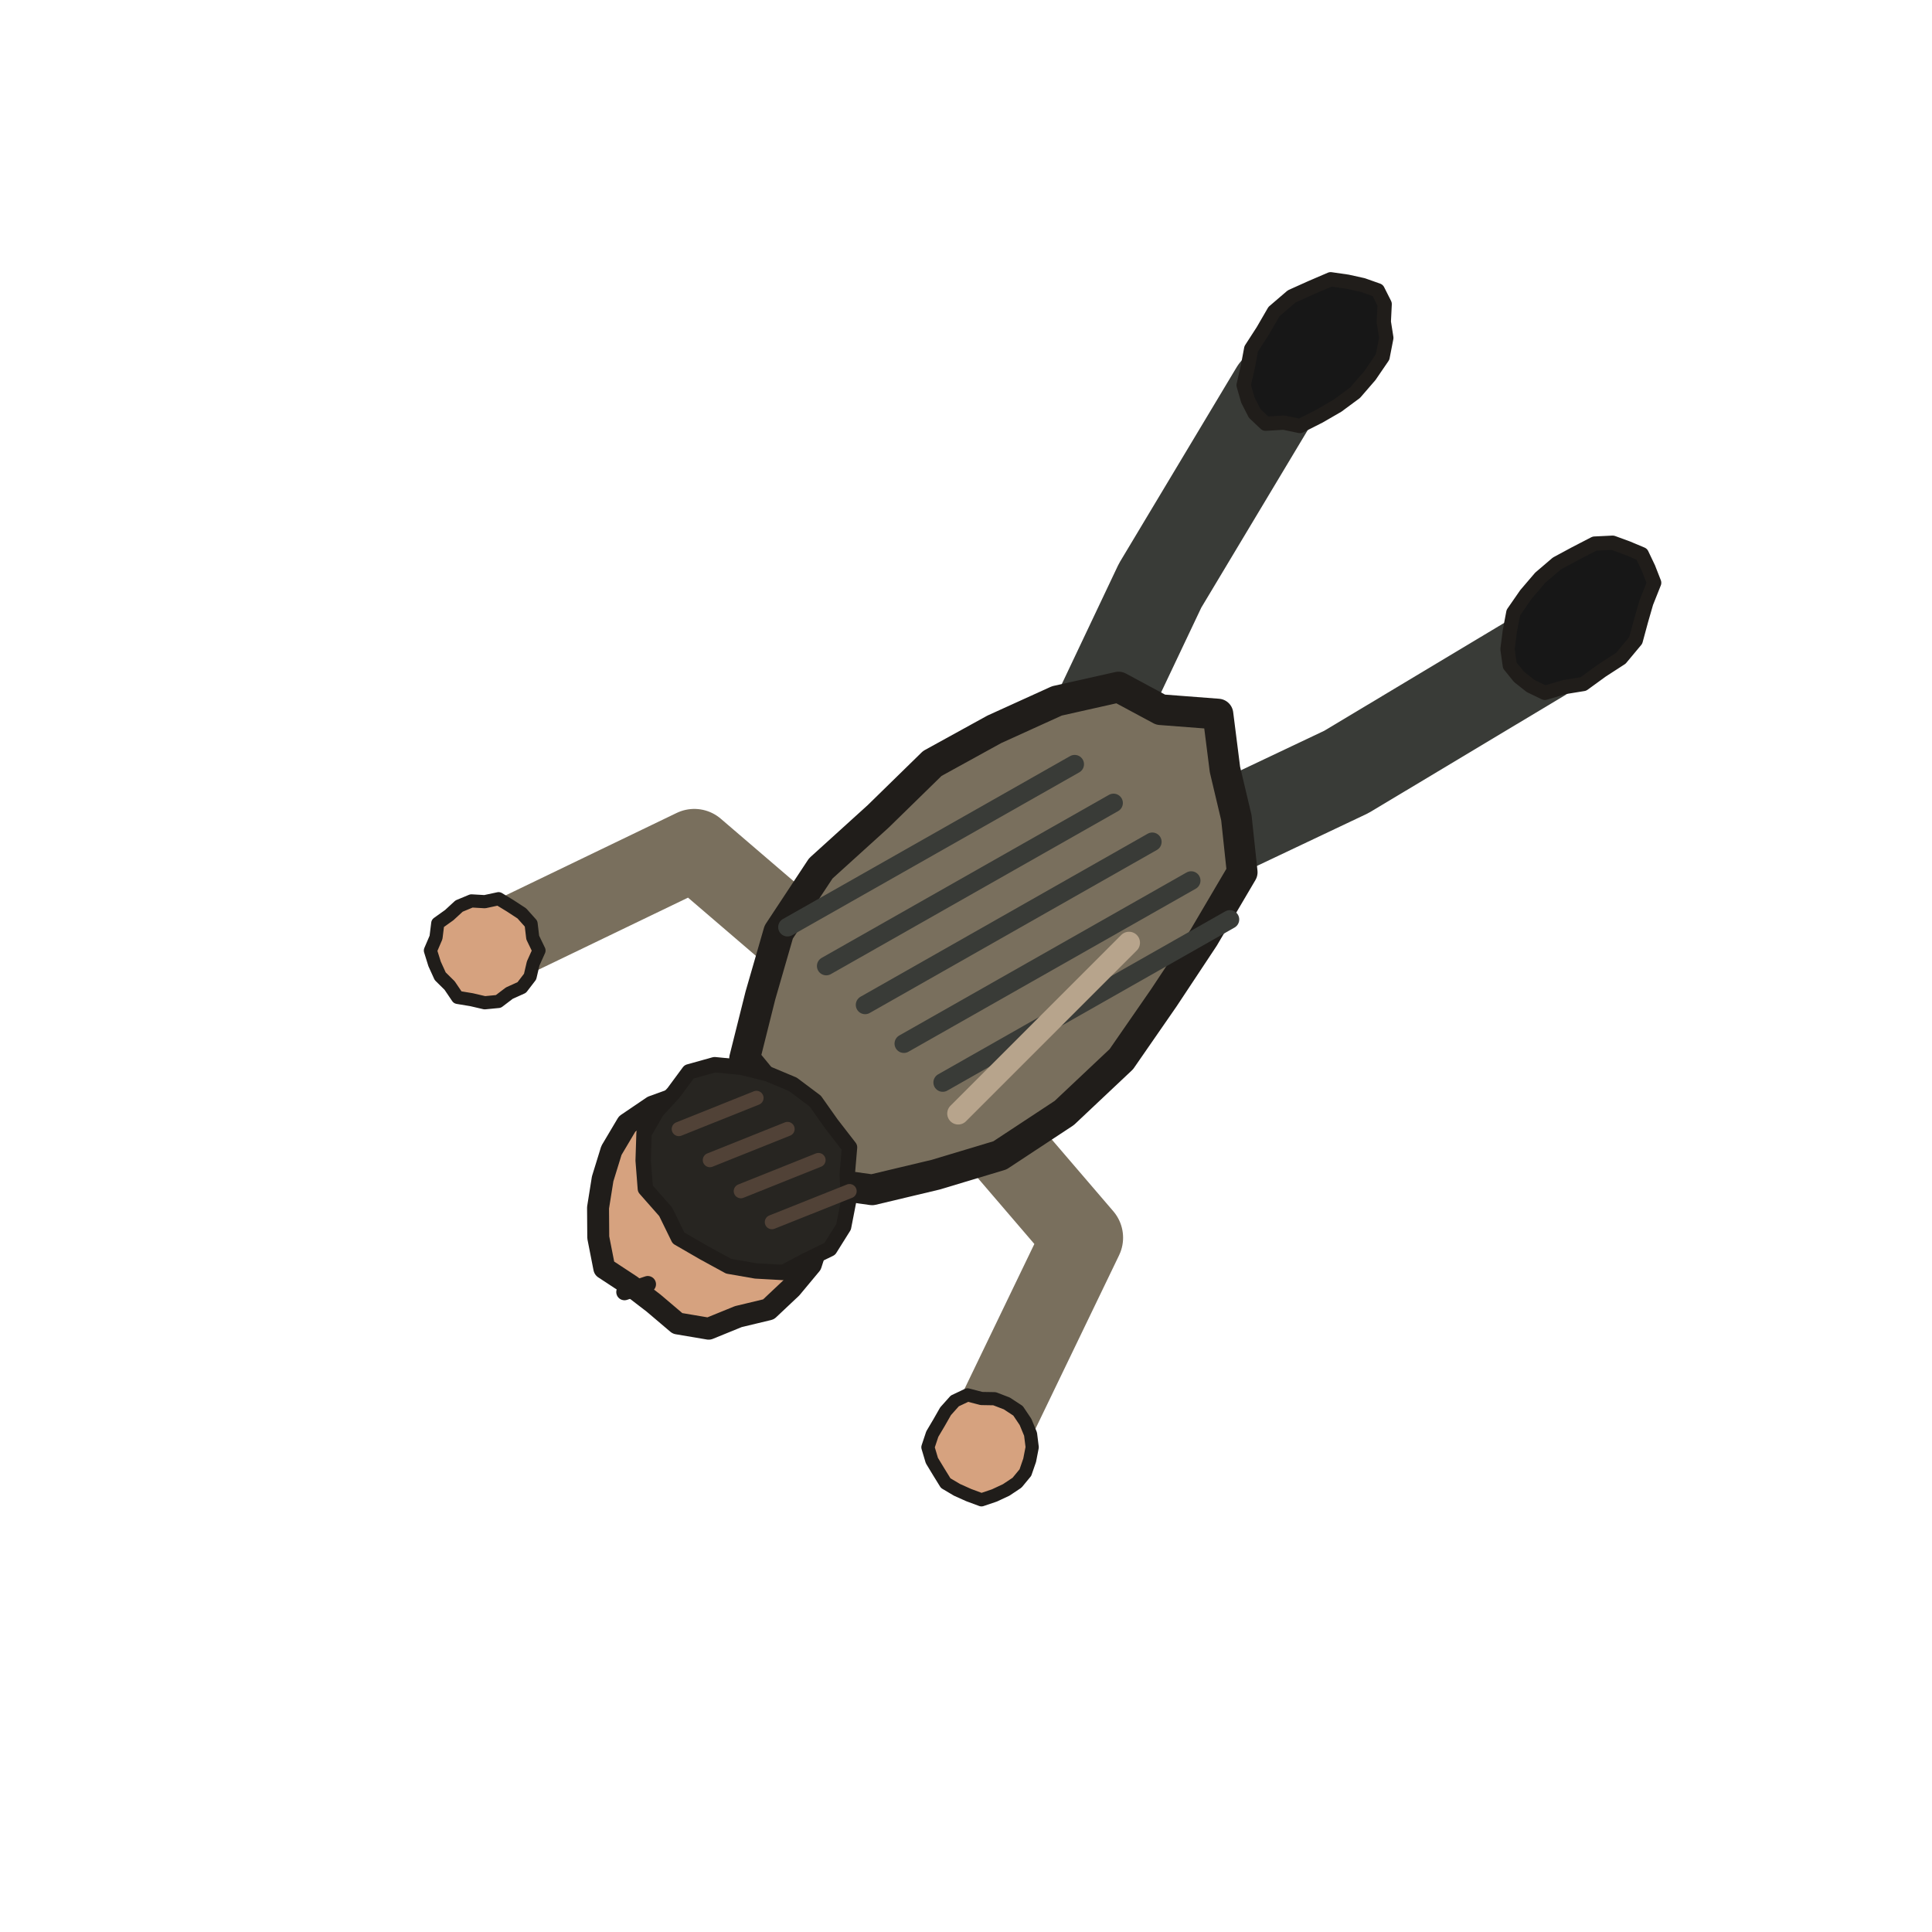
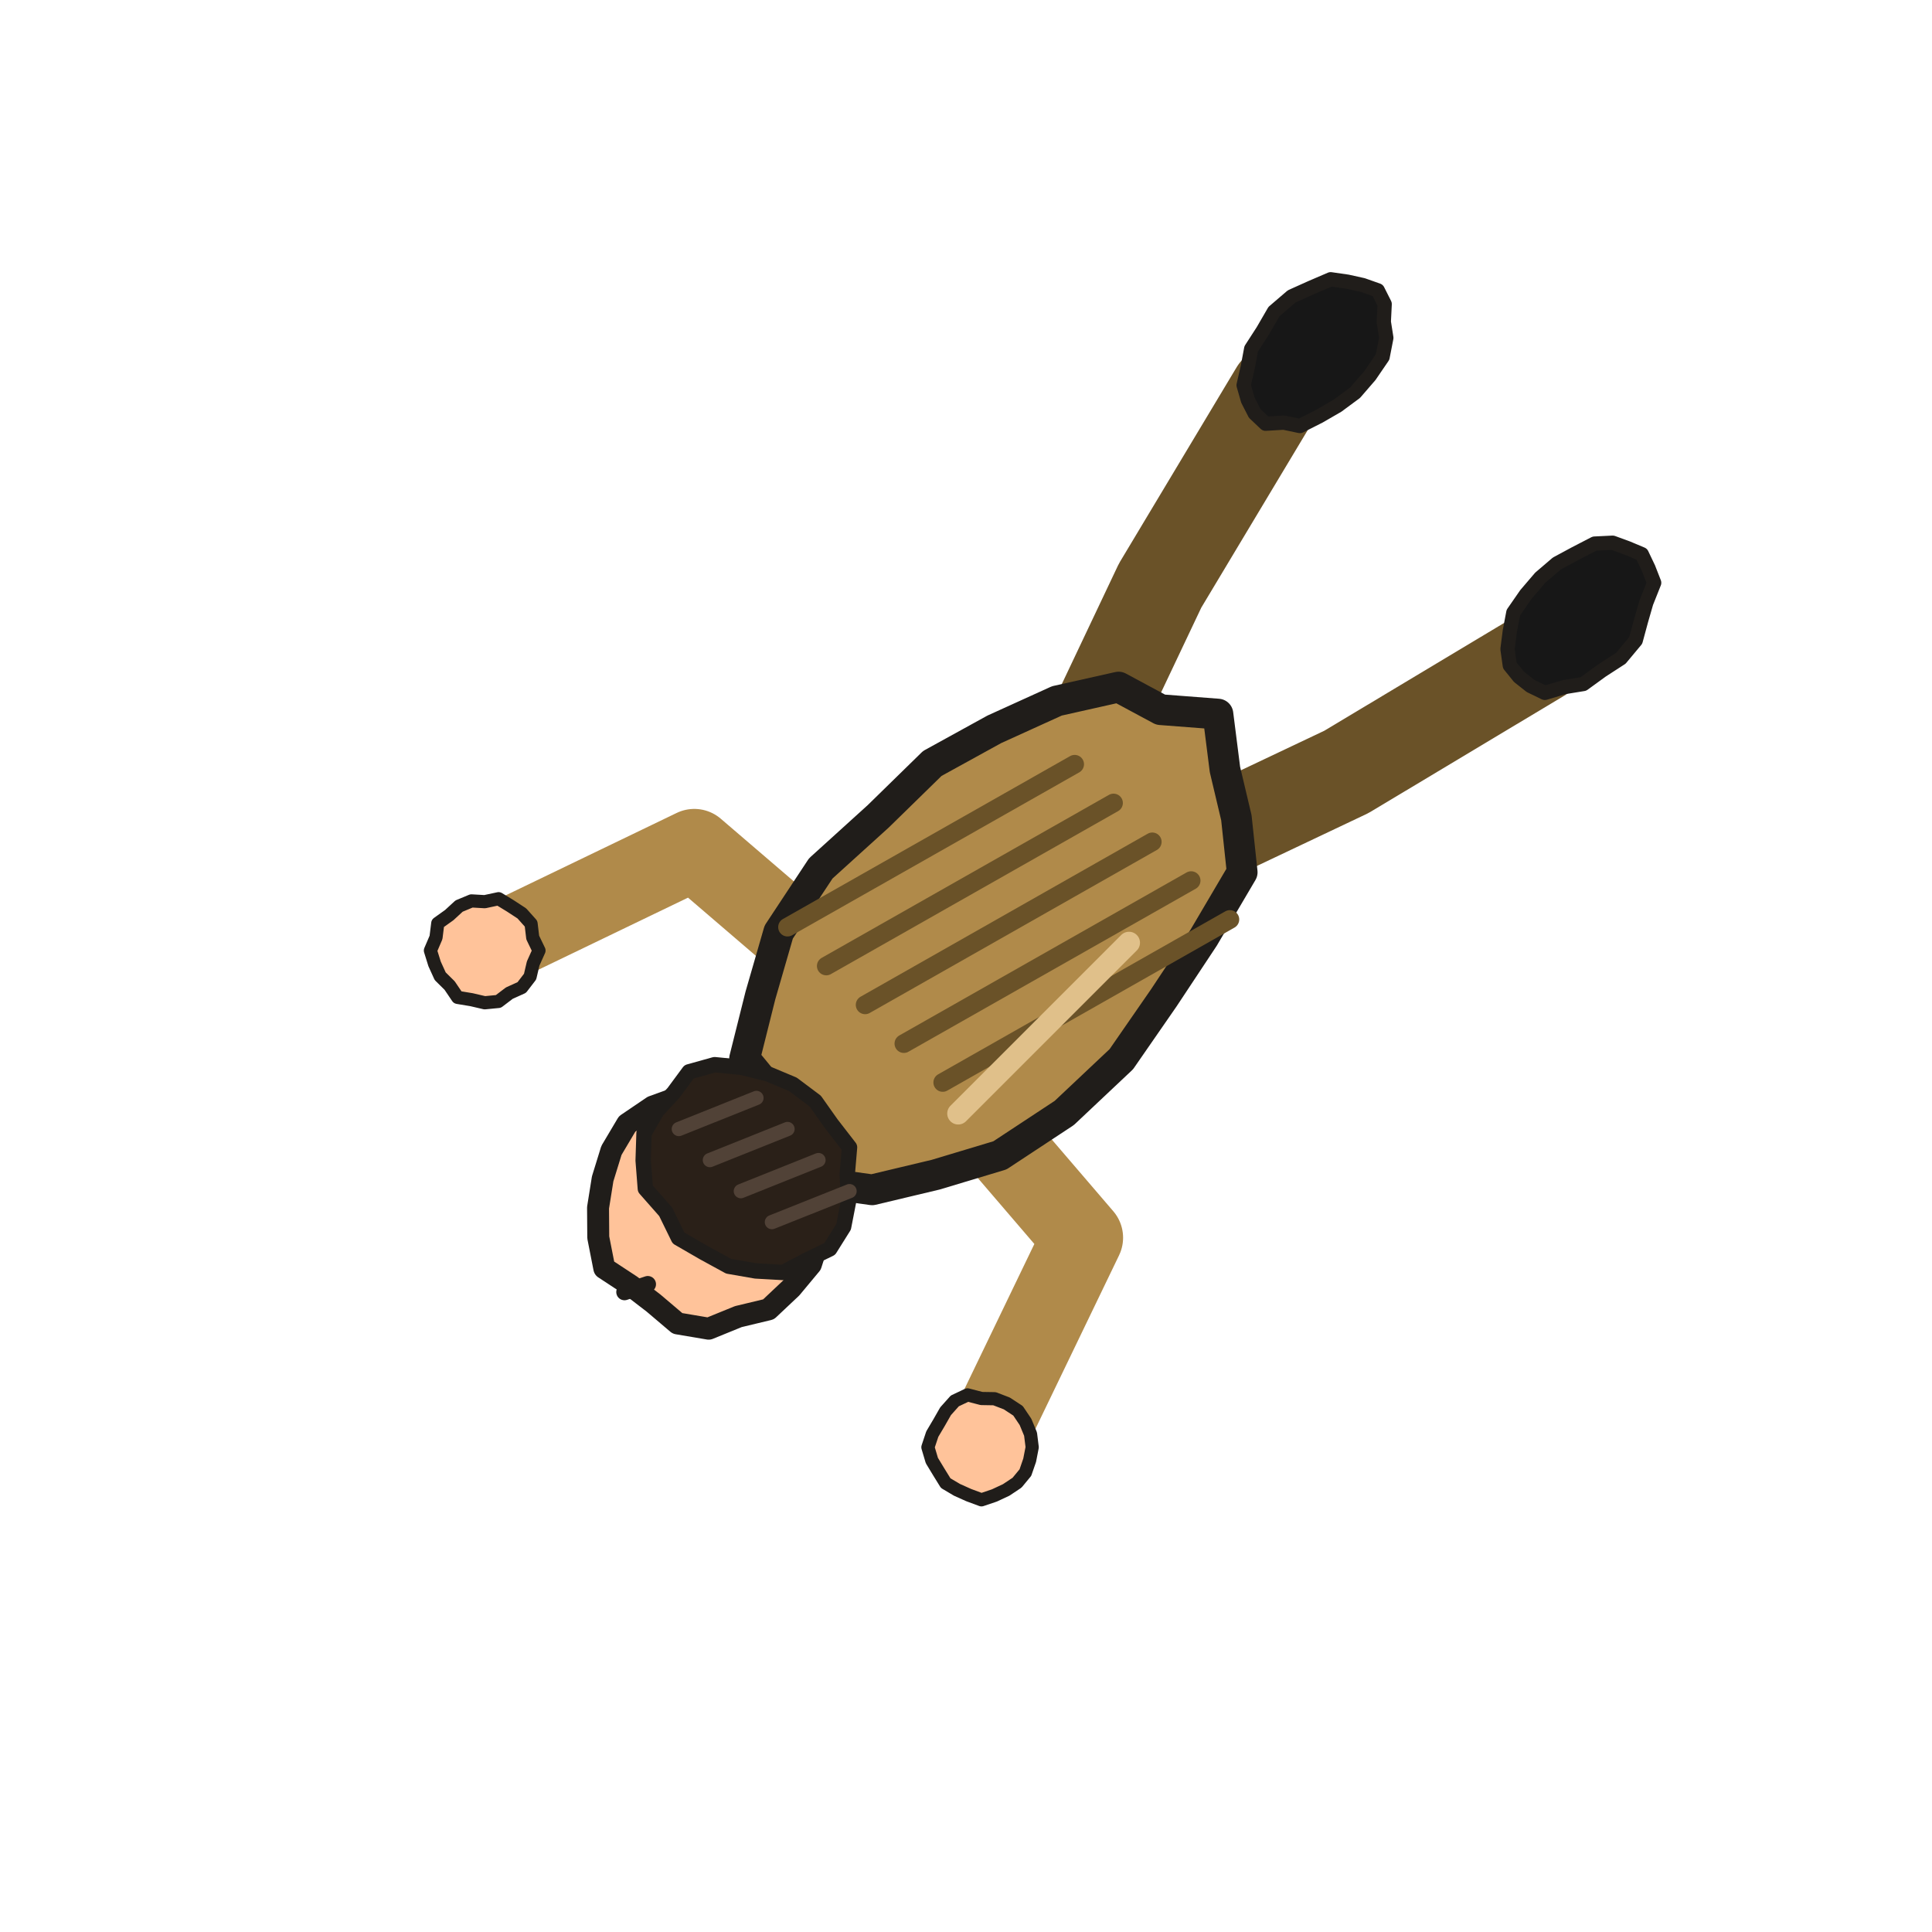
<svg xmlns="http://www.w3.org/2000/svg" width="176" height="176" viewBox="0 0 176 176">
-   <polyline points="109.21,76.69 122.65,70.32 140.33,59.72" fill="none" stroke="#393b37" stroke-width="8.50" stroke-linejoin="round" stroke-linecap="round" />
+   <polyline points="109.21,76.69 122.65,70.32 140.33,59.72" fill="none" stroke="#6a5228" stroke-width="8.50" stroke-linejoin="round" stroke-linecap="round" />
  <polygon points="138.38,61.66 137.54,60.62 137.33,59.13 137.54,57.50 137.86,55.81 139.01,54.15 140.31,52.63 141.83,51.33 143.50,50.43 145.26,49.52 146.91,49.44 148.25,49.93 149.56,50.48 150.17,51.76 150.69,53.09 149.97,54.90 149.50,56.53 149.01,58.34 147.65,59.97 145.92,61.09 144.24,62.31 142.52,62.59 140.73,63.12 139.43,62.49" fill="#171717" stroke="#201d1a" stroke-width="1.30" stroke-linejoin="round" stroke-linecap="round" />
-   <polyline points="99.31,66.79 105.68,53.35 116.28,35.67" fill="none" stroke="#393b37" stroke-width="8.50" stroke-linejoin="round" stroke-linecap="round" />
+   <polyline points="99.31,66.79 105.68,53.35 116.28,35.67" fill="none" stroke="#6a5228" stroke-width="8.50" stroke-linejoin="round" stroke-linecap="round" />
  <polygon points="114.30,37.66 113.68,36.45 113.29,35.09 113.67,33.43 113.98,31.78 115.04,30.14 116.06,28.38 117.67,27.00 119.45,26.20 121.22,25.44 122.75,25.66 124.15,25.97 125.51,26.45 126.14,27.70 126.06,29.32 126.29,30.78 125.95,32.52 124.79,34.22 123.45,35.77 121.84,36.96 120.18,37.92 118.42,38.81 116.95,38.50 115.29,38.60" fill="#171717" stroke="#201d1a" stroke-width="1.30" stroke-linejoin="round" stroke-linecap="round" />
-   <polyline points="90.12,102.85 98.61,112.75 89.41,131.84" fill="none" stroke="#796f5d" stroke-width="7.40" stroke-linejoin="round" stroke-linecap="round" />
-   <polygon points="86.15,135.11 85.52,134.09 84.89,133.05 84.53,131.84 84.93,130.64 85.54,129.61 86.14,128.56 86.98,127.62 88.14,127.07 89.41,127.40 90.60,127.42 91.72,127.85 92.74,128.52 93.42,129.53 93.88,130.64 94.03,131.84 93.80,133.02 93.41,134.15 92.65,135.07 91.66,135.73 90.59,136.23 89.41,136.63 88.25,136.20 87.18,135.72" fill="#d6a27f" stroke="#201d1a" stroke-width="1.20" stroke-linejoin="round" stroke-linecap="round" />
-   <polyline points="73.15,85.88 63.25,77.39 44.16,86.59" fill="none" stroke="#796f5d" stroke-width="7.40" stroke-linejoin="round" stroke-linecap="round" />
-   <polygon points="40.96,89.78 40.10,88.93 39.59,87.81 39.21,86.59 39.72,85.40 39.88,84.11 40.93,83.36 41.82,82.54 42.95,82.07 44.16,82.14 45.42,81.87 46.50,82.53 47.54,83.21 48.38,84.15 48.53,85.41 49.10,86.59 48.57,87.77 48.29,88.97 47.53,89.96 46.40,90.47 45.40,91.23 44.16,91.35 42.96,91.07 41.69,90.86" fill="#d6a27f" stroke="#201d1a" stroke-width="1.20" stroke-linejoin="round" stroke-linecap="round" />
-   <polygon points="71.13,104.87 70.62,99.84 67.83,96.44 69.27,90.69 70.94,84.91 74.77,79.11 80.01,74.36 84.93,69.55 90.58,66.44 96.28,63.85 101.90,62.59 105.73,64.65 110.95,65.05 111.59,70.10 112.63,74.49 113.16,79.46 109.65,85.42 106.02,90.90 102.15,96.49 96.95,101.39 91.09,105.25 85.24,107.01 79.45,108.39 74.48,107.70" fill="#796f5d" stroke="#201d1a" stroke-width="2.80" stroke-linejoin="round" stroke-linecap="round" />
-   <polyline points="112.04,83.76 85.88,98.61" fill="none" stroke="#393b37" stroke-width="1.70" stroke-linejoin="round" stroke-linecap="round" />
-   <polyline points="108.51,80.22 82.34,95.07" fill="none" stroke="#393b37" stroke-width="1.70" stroke-linejoin="round" stroke-linecap="round" />
-   <polyline points="104.97,76.69 78.81,91.54" fill="none" stroke="#393b37" stroke-width="1.70" stroke-linejoin="round" stroke-linecap="round" />
-   <polyline points="101.44,73.15 75.27,88.00" fill="none" stroke="#393b37" stroke-width="1.70" stroke-linejoin="round" stroke-linecap="round" />
-   <polyline points="97.90,69.62 71.74,84.46" fill="none" stroke="#393b37" stroke-width="1.70" stroke-linejoin="round" stroke-linecap="round" />
-   <polyline points="102.85,85.88 87.29,101.44" fill="none" stroke="#b7a48c" stroke-width="2.00" stroke-linejoin="round" stroke-linecap="round" />
-   <polygon points="57.47,117.12 55.05,115.53 54.50,112.73 54.48,110.02 54.90,107.39 55.70,104.80 57.13,102.39 59.46,100.81 62.06,99.87 64.77,98.97 67.57,99.43 70.28,100.30 72.32,102.26 73.96,104.49 75.08,107.04 74.76,109.83 74.72,112.53 73.87,115.18 72.08,117.33 70.01,119.28 67.26,119.94 64.56,121.04 61.72,120.56 59.54,118.71" fill="#d6a27f" stroke="#201d1a" stroke-width="2.00" stroke-linejoin="round" stroke-linecap="round" />
-   <polygon points="61.81,112.78 60.64,110.39 58.79,108.29 58.59,105.72 58.67,103.23 59.85,101.19 61.36,99.55 62.77,97.64 65.10,96.99 67.57,97.23 69.94,97.82 72.23,98.78 74.27,100.31 75.74,102.39 77.39,104.52 77.18,107.00 77.31,109.40 76.85,111.76 75.59,113.77 73.44,114.82 71.35,115.92 68.85,115.78 66.38,115.35 64.11,114.11" fill="#272521" stroke="#201d1a" stroke-width="1.40" stroke-linejoin="round" stroke-linecap="round" />
+   <polyline points="90.12,102.85 98.61,112.75 89.41,131.84" fill="none" stroke="#b08a4a" stroke-width="7.40" stroke-linejoin="round" stroke-linecap="round" />
+   <polygon points="86.15,135.11 85.52,134.09 84.89,133.05 84.53,131.84 84.93,130.64 85.54,129.61 86.14,128.56 86.98,127.62 88.14,127.07 89.41,127.40 90.60,127.42 91.72,127.85 92.74,128.52 93.42,129.53 93.88,130.64 94.03,131.84 93.80,133.02 93.41,134.15 92.65,135.07 91.66,135.73 90.59,136.23 89.41,136.63 88.25,136.20 87.18,135.72" fill="#ffc39a" stroke="#201d1a" stroke-width="1.20" stroke-linejoin="round" stroke-linecap="round" />
+   <polyline points="73.15,85.88 63.25,77.39 44.16,86.59" fill="none" stroke="#b08a4a" stroke-width="7.40" stroke-linejoin="round" stroke-linecap="round" />
+   <polygon points="40.96,89.78 40.10,88.93 39.59,87.81 39.21,86.59 39.72,85.40 39.88,84.11 40.93,83.36 41.82,82.54 42.95,82.07 44.16,82.14 45.42,81.87 46.50,82.53 47.54,83.21 48.38,84.15 48.53,85.41 49.10,86.59 48.57,87.77 48.29,88.97 47.53,89.96 46.40,90.47 45.40,91.23 44.16,91.35 42.96,91.07 41.69,90.86" fill="#ffc39a" stroke="#201d1a" stroke-width="1.20" stroke-linejoin="round" stroke-linecap="round" />
+   <polygon points="71.13,104.87 70.62,99.84 67.83,96.44 69.27,90.69 70.94,84.91 74.77,79.11 80.01,74.36 84.93,69.55 90.58,66.44 96.28,63.85 101.90,62.59 105.73,64.65 110.95,65.05 111.59,70.10 112.63,74.49 113.16,79.46 109.65,85.42 106.02,90.90 102.15,96.49 96.95,101.39 91.09,105.25 85.24,107.01 79.45,108.39 74.48,107.70" fill="#b08a4a" stroke="#201d1a" stroke-width="2.80" stroke-linejoin="round" stroke-linecap="round" />
+   <polyline points="112.04,83.76 85.88,98.61" fill="none" stroke="#6a5228" stroke-width="1.70" stroke-linejoin="round" stroke-linecap="round" />
+   <polyline points="108.51,80.22 82.34,95.07" fill="none" stroke="#6a5228" stroke-width="1.70" stroke-linejoin="round" stroke-linecap="round" />
+   <polyline points="104.97,76.69 78.81,91.54" fill="none" stroke="#6a5228" stroke-width="1.70" stroke-linejoin="round" stroke-linecap="round" />
+   <polyline points="101.44,73.15 75.27,88.00" fill="none" stroke="#6a5228" stroke-width="1.70" stroke-linejoin="round" stroke-linecap="round" />
+   <polyline points="97.90,69.62 71.74,84.46" fill="none" stroke="#6a5228" stroke-width="1.70" stroke-linejoin="round" stroke-linecap="round" />
+   <polyline points="102.85,85.88 87.29,101.44" fill="none" stroke="#e0c08a" stroke-width="2.00" stroke-linejoin="round" stroke-linecap="round" />
+   <polygon points="57.47,117.12 55.05,115.53 54.50,112.73 54.48,110.02 54.90,107.39 55.70,104.80 57.13,102.39 59.46,100.81 62.06,99.87 64.77,98.97 67.57,99.43 70.28,100.30 72.32,102.26 73.96,104.49 75.08,107.04 74.76,109.83 74.72,112.53 73.87,115.18 72.08,117.33 70.01,119.28 67.26,119.94 64.56,121.04 61.72,120.56 59.54,118.71" fill="#ffc39a" stroke="#201d1a" stroke-width="2.00" stroke-linejoin="round" stroke-linecap="round" />
+   <polygon points="61.81,112.78 60.64,110.39 58.79,108.29 58.59,105.72 58.67,103.23 59.85,101.19 61.36,99.55 62.77,97.64 65.10,96.99 67.57,97.23 69.94,97.82 72.23,98.78 74.27,100.31 75.74,102.39 77.39,104.52 77.18,107.00 77.31,109.40 76.85,111.76 75.59,113.77 73.44,114.82 71.35,115.92 68.85,115.78 66.38,115.35 64.11,114.11" fill="#2a2018" stroke="#201d1a" stroke-width="1.40" stroke-linejoin="round" stroke-linecap="round" />
  <polyline points="77.39,108.51 70.32,111.33" fill="none" stroke="#514237" stroke-width="1.30" stroke-linejoin="round" stroke-linecap="round" />
  <polyline points="74.56,105.68 67.49,108.51" fill="none" stroke="#514237" stroke-width="1.30" stroke-linejoin="round" stroke-linecap="round" />
  <polyline points="71.74,102.85 64.67,105.68" fill="none" stroke="#514237" stroke-width="1.30" stroke-linejoin="round" stroke-linecap="round" />
  <polyline points="68.91,100.02 61.84,102.85" fill="none" stroke="#514237" stroke-width="1.30" stroke-linejoin="round" stroke-linecap="round" />
  <polyline points="59.01,116.99 56.89,117.70" fill="none" stroke="#201d1a" stroke-width="1.50" stroke-linejoin="round" stroke-linecap="round" />
</svg>
